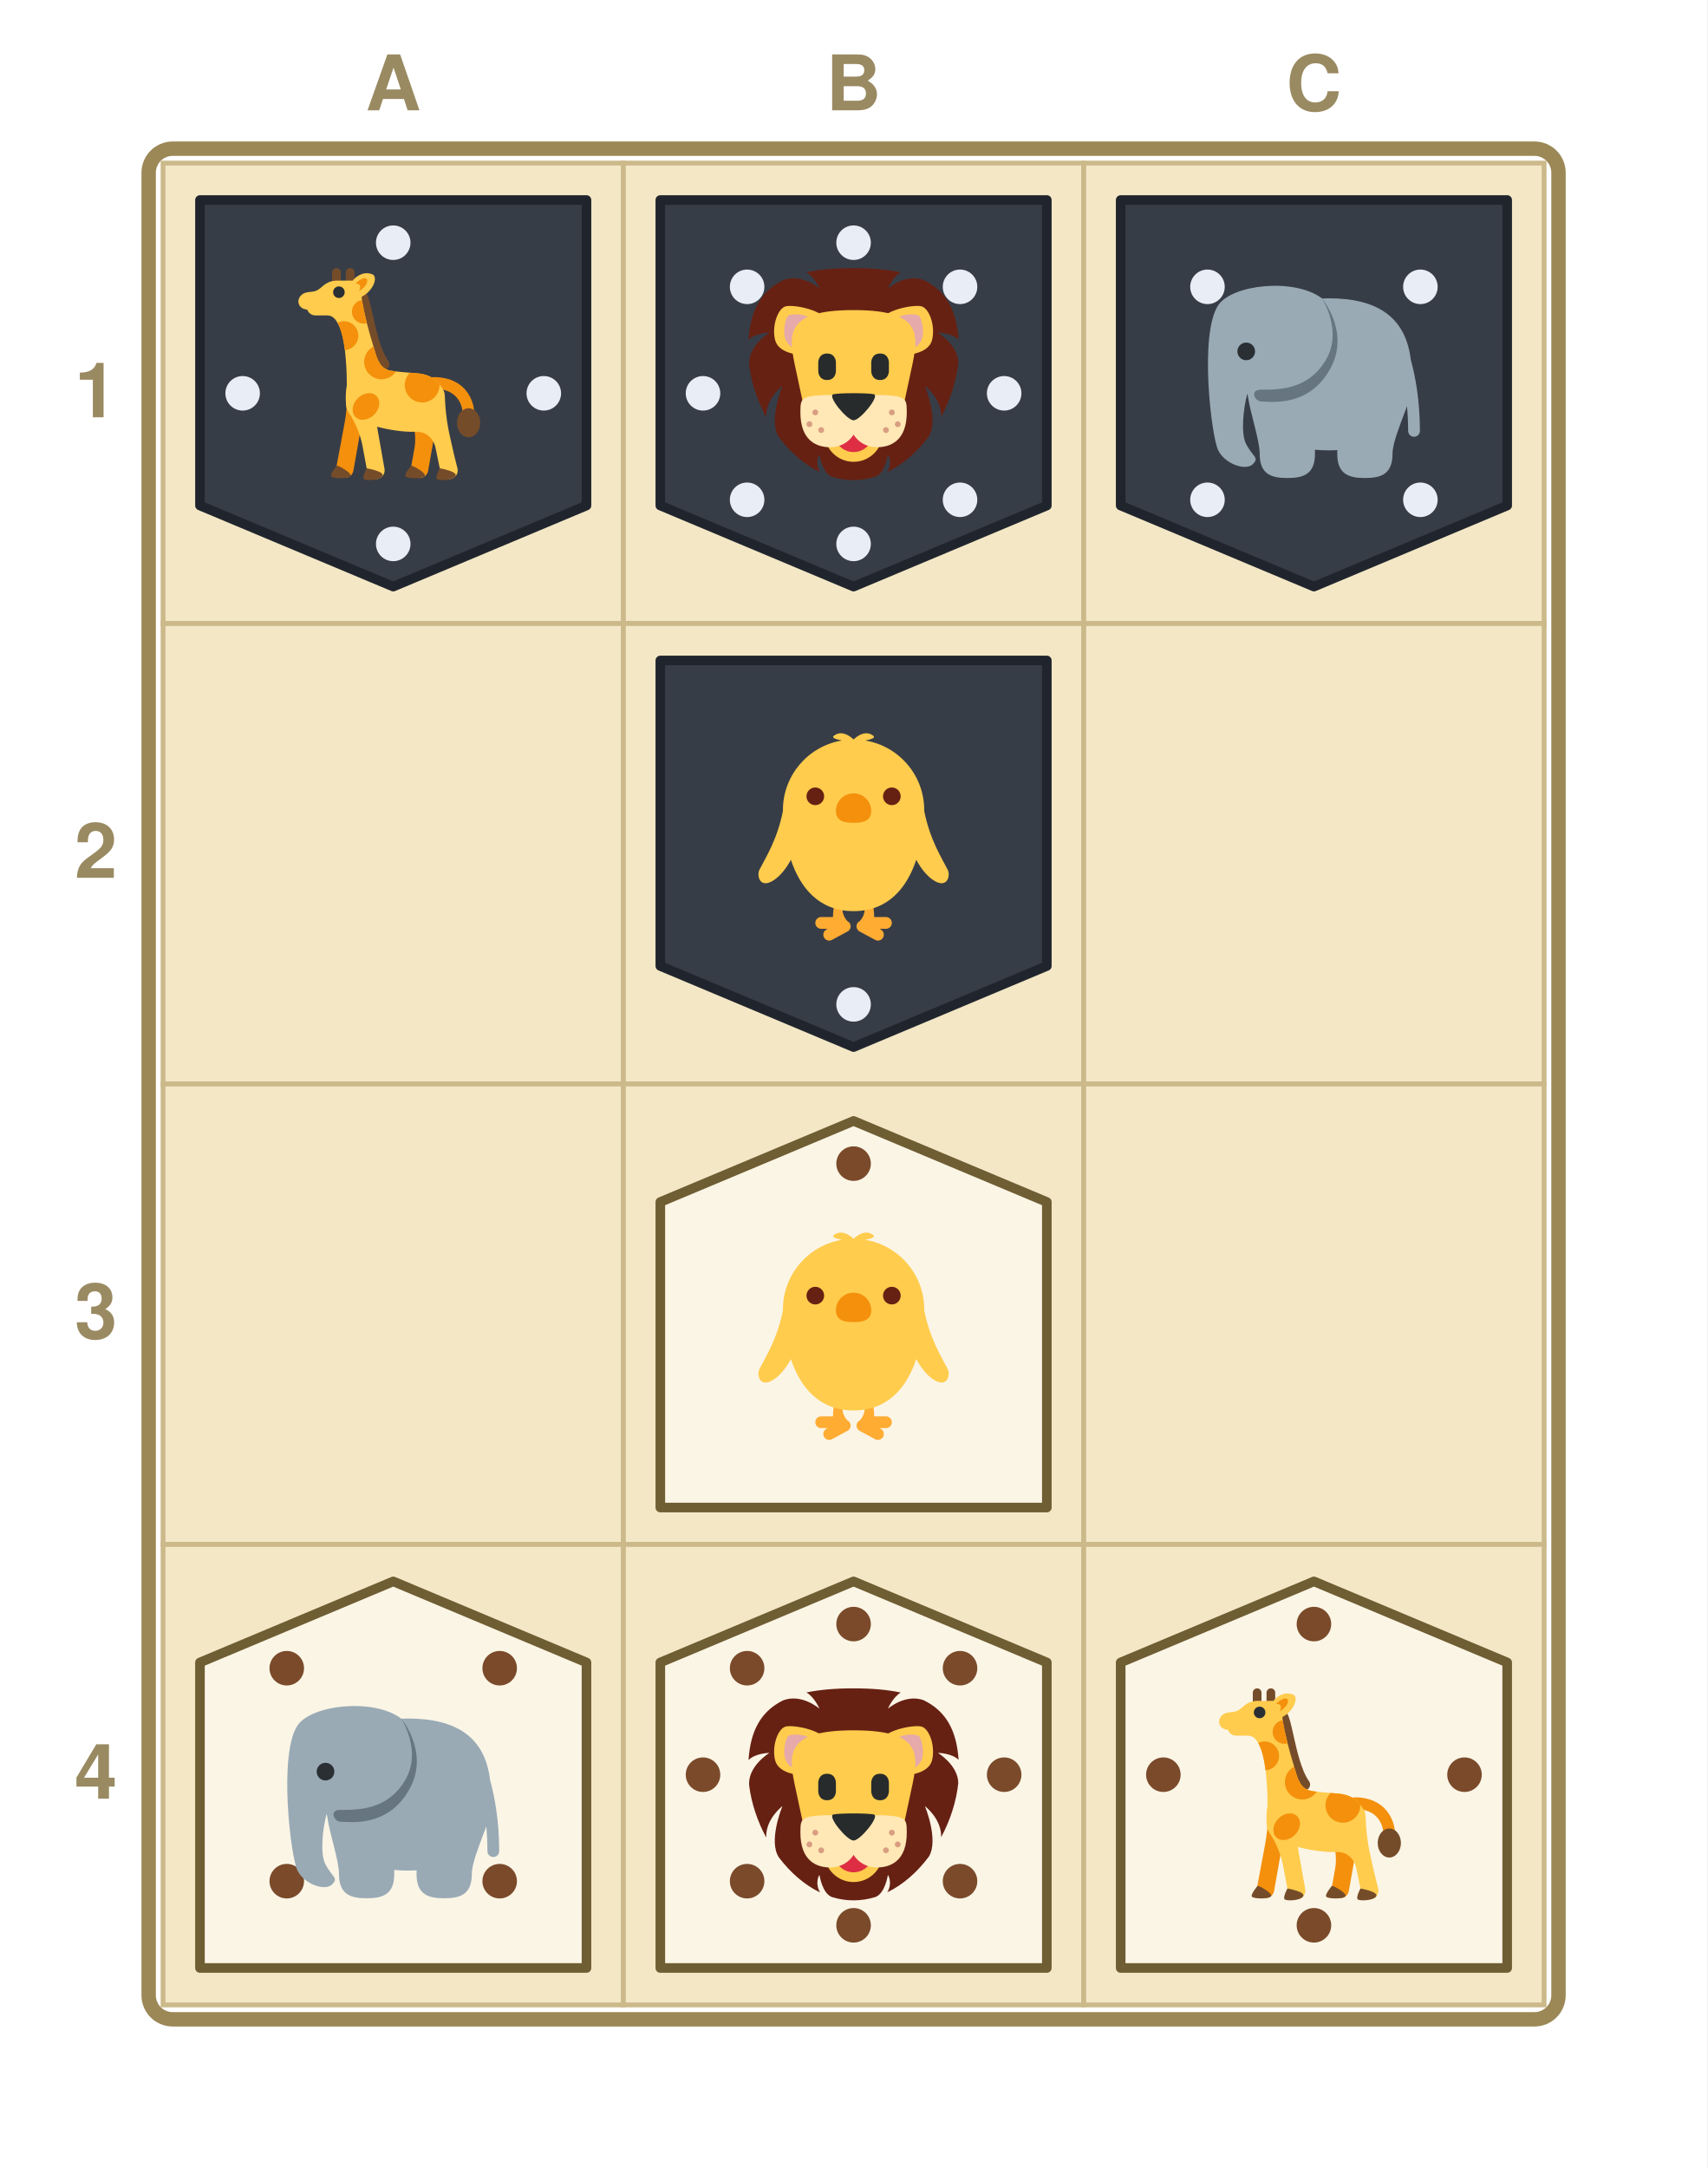
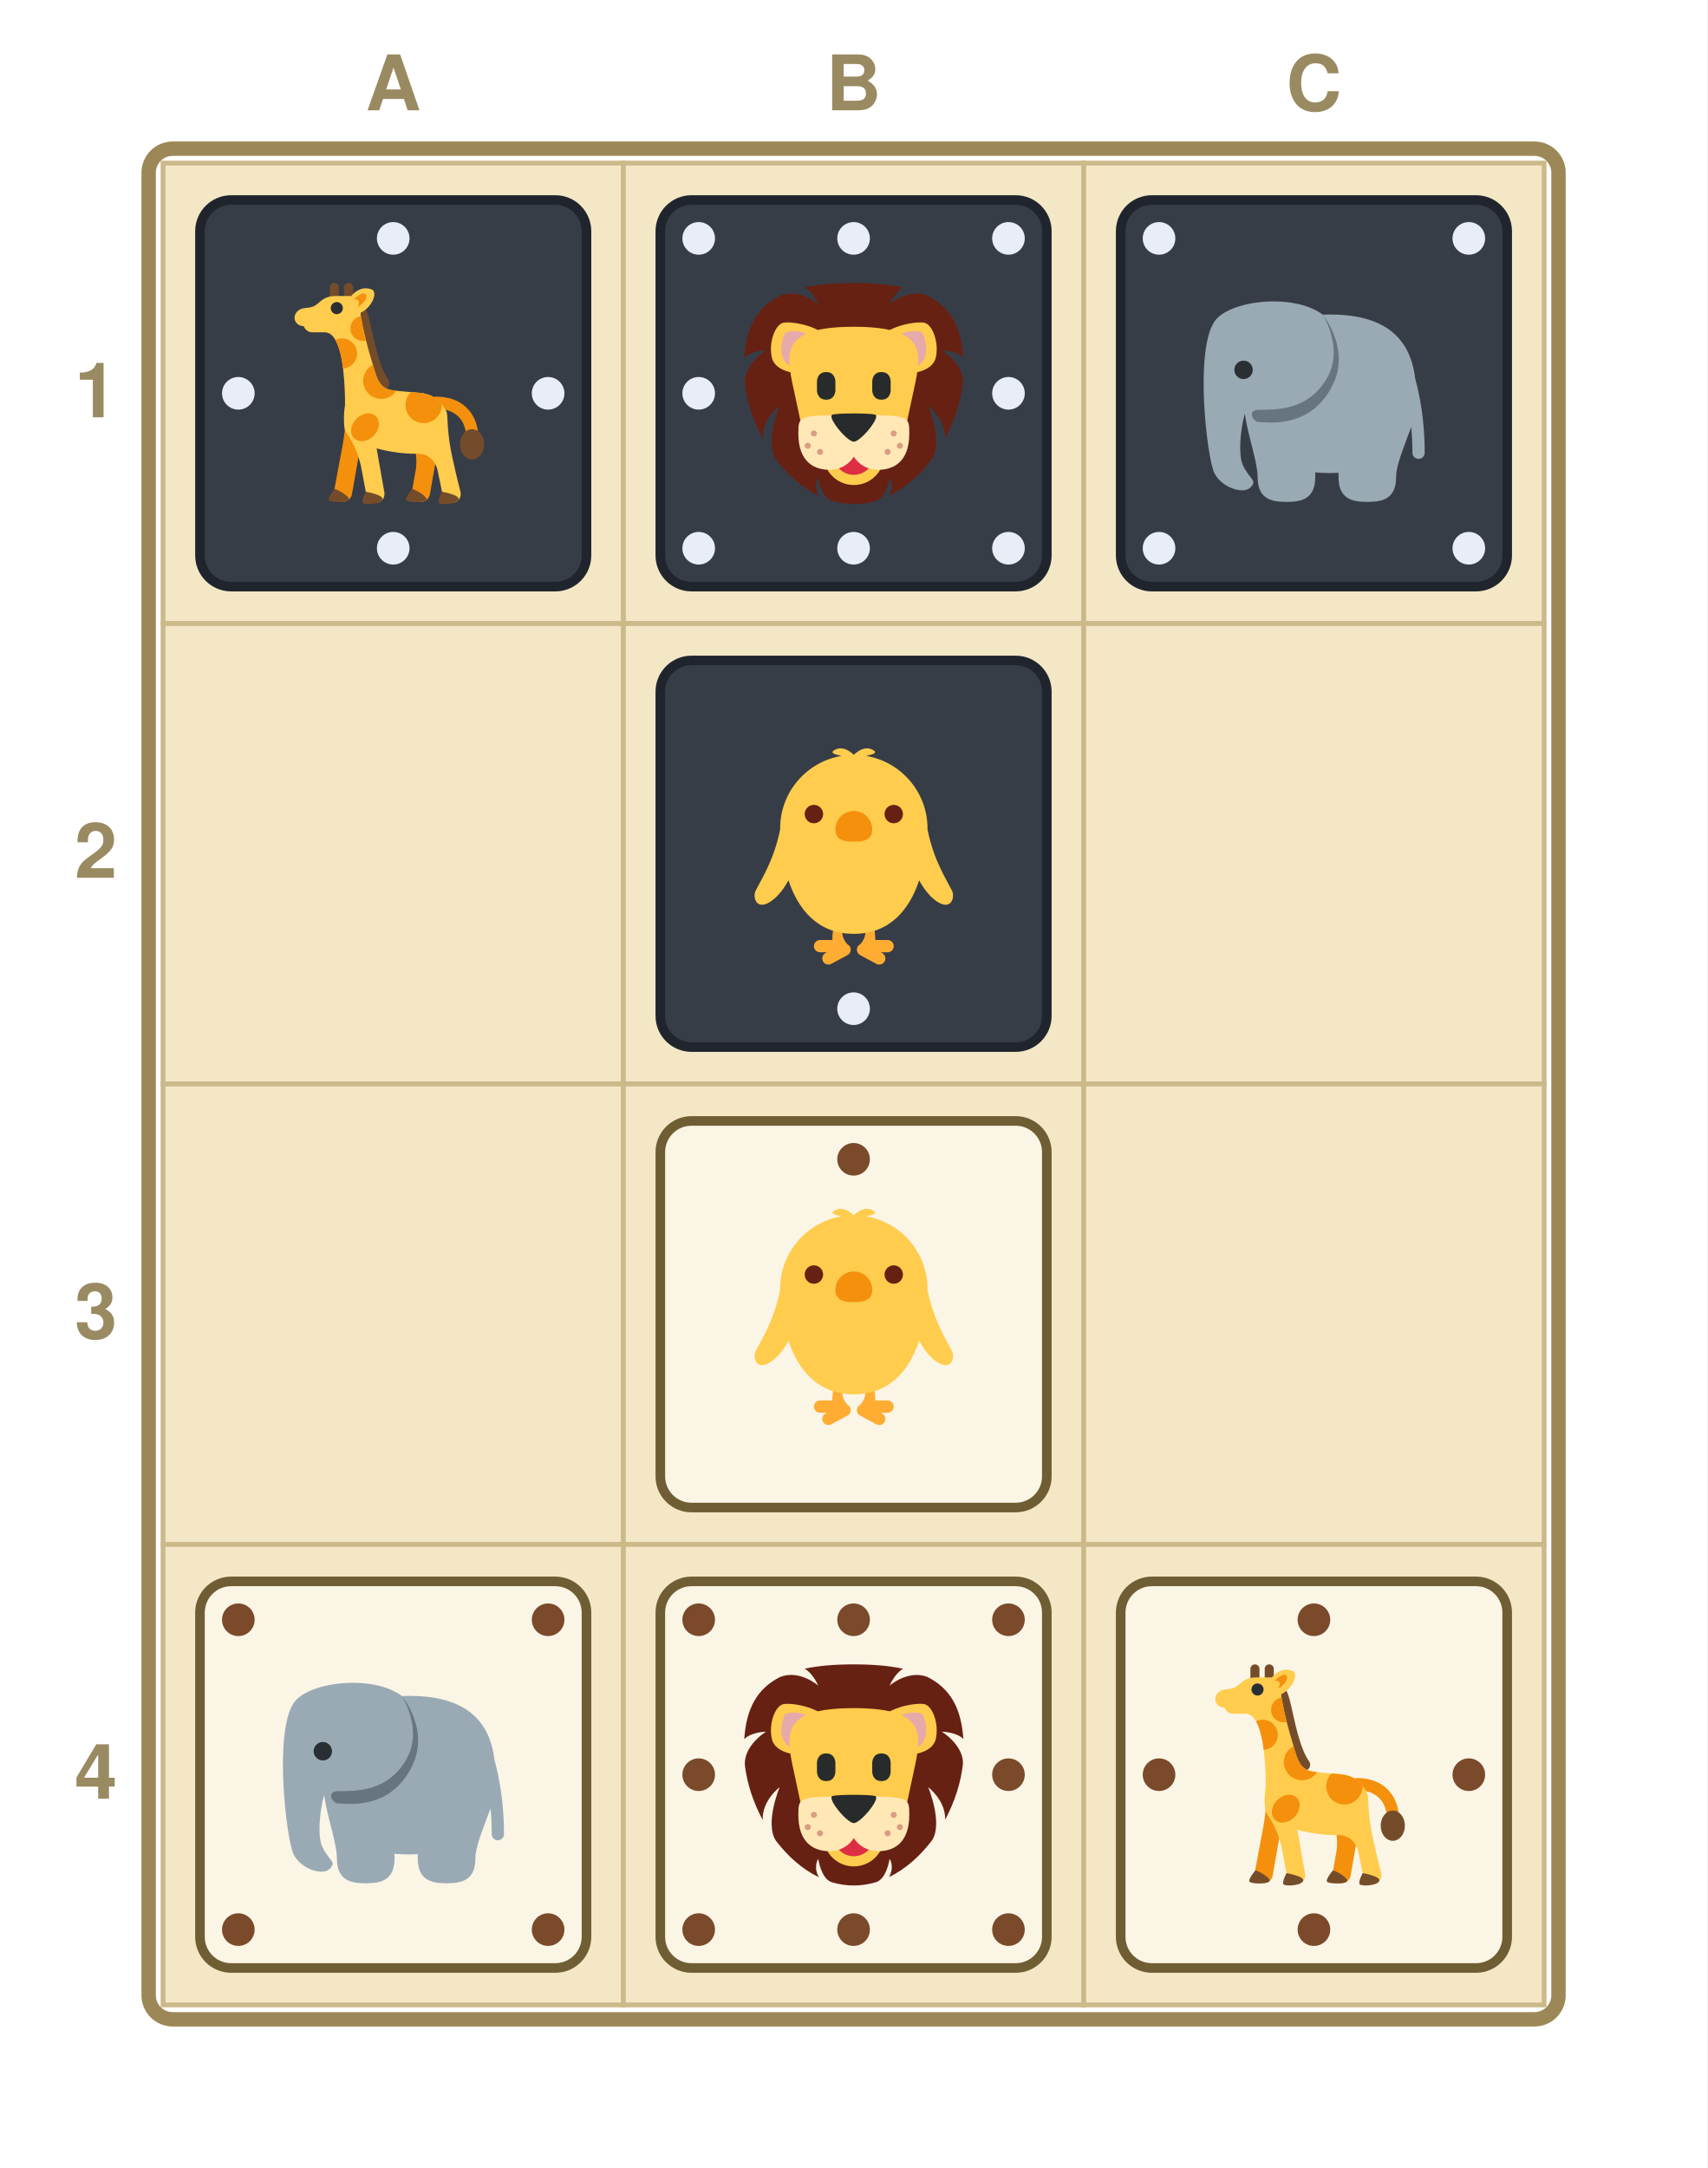
<svg xmlns="http://www.w3.org/2000/svg" width="356" height="452" viewBox="0 0 356 452" font-family="-apple-system,Segoe UI,Helvetica,Arial,sans-serif">
  <rect width="356" height="452" fill="#ffffff" />
  <defs>
    <symbol id="e_chick" viewBox="0 0 36 36">
      <path fill="#FFAC33" d="M17.38 33.098c-.097-.18-.25-.302-.417-.391C15.366 31.001 16.5 29 16.5 29c0-.553 1-2 0-2l-1 1c-1 1-1 4-1 4h-2c-.553 0-1 .447-1 1s.447 1 1 1h1.108l-.222.12c-.486.263-.667.869-.404 1.355s.869.667 1.356.404l2.639-1.427c.485-.262.666-.868.403-1.354zM23.5 32h-2s0-3-1-4l-1-1c-1 0 0 1.447 0 2 0 0 1.135 2.001-.462 3.707-.168.089-.32.211-.418.391-.263.486-.082 1.093.404 1.355l2.639 1.427c.486.263 1.093.082 1.356-.404.263-.486.082-1.093-.404-1.355L22.393 34H23.5c.553 0 1-.447 1-1s-.447-1-1-1z" />
      <path fill="#FFCC4D" d="M34 24c-1-2-3-5-4-10h-.008c.001-.052.008-.102.008-.154 0-5.943-4.324-10.864-9.996-11.819 1.189-.26 2.031-.509.996-1.027-1.115-.558-2.23.129-2.999.846h-.002C17.23 1.129 16.116.442 15 1c-1.035.518-.193.767.996 1.026C10.325 2.981 6 7.902 6 13.846c0 .052.007.102.008.154H6c-1 5-3 8-4 10-.447.895 0 3 2 2 1.191-.596 2.377-1.912 3.357-3.715C8.902 26.94 12.066 31 18 31c5.934 0 9.098-4.06 10.643-8.715.98 1.803 2.166 3.119 3.357 3.715 2 1 2.447-1.105 2-2z" />
      <path fill="#F4900C" d="M21 14c0 1.657-1.343 2-3 2s-3-.343-3-2 1.343-3 3-3 3 1.343 3 3z" />
      <circle fill="#662113" cx="11.5" cy="11.5" r="1.5" />
      <circle fill="#662113" cx="24.5" cy="11.5" r="1.5" />
    </symbol>
    <symbol id="e_elephant" viewBox="0 0 36 36">
      <path fill="#99AAB5" d="M34.453 15.573c-.864-7.3-5.729-10.447-13.93-10.447-.391 0-.763.017-1.139.031-.013-.01-.022-.021-.035-.031C14.655 1.605 4.091 2.779 1.745 6.3c-3.255 4.883-1.174 22.3 0 24.646 1.173 2.35 4.694 3.521 5.868 2.35 1.174-1.176 0-1.176-1.173-3.521-.85-1.701-.466-5.859.255-8.471.028.168.068.322.1.486.39 2.871 1.993 7.412 1.993 9.744 0 3.564 2.102 4.107 4.694 4.107 2.593 0 4.695-.543 4.695-4.107 0-.24-.008-.463-.012-.695.757.064 1.535.107 2.359.107.497 0 .977-.016 1.448-.039-.004.209-.013.41-.013.627 0 3.564 2.103 4.107 4.694 4.107 2.593 0 4.695-.543 4.695-4.107 0-1.801 1.192-4.625 2.039-6.982.159-.354.291-.732.42-1.117.118 1.307.193 2.706.193 4.206 0 .553.447 1 1 1s1-.447 1-1c0-5.153-.771-9.248-1.547-12.068z" />
      <path fill="#66757F" d="M19.35 5.126S23 10.641 20 15.641c-3 5-7.838 5-11 5-2 0-1 2 0 2 1.414 0 8.395 1.211 12-6 3-6-1.65-11.515-1.65-11.515z" />
      <circle fill="#292F33" cx="6.5" cy="14.141" r="1.5" />
    </symbol>
    <symbol id="e_giraffe" viewBox="0 0 36 36">
      <path d="M22.217 35.615h-.002c-.804-.142-1.34-.908-1.198-1.712l.59-3.344s.68-3.165-1.076-5.449c1.259-1.171 5.024.085 5.024.085l-1.626 9.221c-.142.804-.908 1.34-1.712 1.199zm-12.692-.021h-.002c-.804-.142-1.34-.908-1.198-1.712l1.312-7.025s.503-2.419.503-4.439c1.142-.439 2.723 2.757 2.723 2.757l-1.626 9.221c-.143.803-.909 1.339-1.712 1.198zm21.277-9.823c-.537 0-.977-.431-.985-.969-.012-.723-.304-4.326-4.925-4.326-.545 0-.985-.441-.985-.985s.441-.985.985-.985c5.363 0 6.858 3.938 6.896 6.264.009.545-.425.993-.969 1.002l-.017-.001z" fill="#F4900C" />
      <g fill="#754C29">
        <path d="M15.226 17.252l-3.46-11.98 1.687-1.02c.369.61.628 1.722 1.054 3.633.569 2.558 1.349 6.06 2.657 7.876.318.442.218 1.058-.224 1.376-.175.126-1.714.115-1.714.115zM7.615 2.71V.739c0-.408.331-.739.739-.739s.739.331.739.739V2.71H7.615zm2.332 0V.739c0-.408.331-.739.739-.739s.739.331.739.739V2.71H9.947z" />
        <ellipse cx="30.802" cy="26.263" rx="1.971" ry="2.464" />
      </g>
      <path fill="#FFCC4D" d="M28.935 34.094s-.647-2.515-.998-4.154c-.332-1.549-1.025-3.981-1.171-8.225-.01-.145-.039-.512-.138-.779-.122-.33-.567-.933-.766-1.203-.777-1.052-2.012-1.691-3.526-1.847-1.283-.132-2.573-.185-3.854-.339-.59-.071-1.1-.156-1.422-.272-1.636-.589-1.962-2.502-2.414-3.965-.8-2.59-1.508-5.225-1.961-7.9l-.036.009.036-.009-.027-.165V4.84c1.567-.714 2.79-2.888 1.971-3.706-1.416-.708-2.827.11-3.513.992-.02-.001-.039-.006-.059-.006H8.459c-.655 0-1.304.16-1.872.51-.584.359-.986.907-1.633 1.19-.786.344-1.721.093-2.417.64-1.189.933-.625 2.525.854 2.578.201.577.745.993 1.39.993h2.106c.055.011.108.021.173.029.604.071 1.088.525 1.477 1.215 1.047 1.856 1.244 4.244 1.415 6.324.119 1.448.177 2.906.158 4.36-.293 1.566-.12 3.377-.12 3.377.044.419.186.777.394 1.095l-.01.011c1.99 2.81 2.449 5.97 2.449 5.97l.784 4.193c.142.804.908 1.341 1.713 1.199.804-.142 1.341-.908 1.199-1.712l-1.262-7.159c1.977.534 4.609.932 6.449.852 0 .006-.003.014-.002.02 2.371-.146 3.26 1.73 3.454 2.576.194.846.868 4.228.868 4.228.142.804.909 1.341 1.712 1.199.802-.143 1.339-.91 1.197-1.714z" />
      <path fill="#F4900C" d="M11.975 22.1c-.985.985-1.16 2.408-.391 3.178.77.77 2.193.595 3.178-.391s1.16-2.408.391-3.178c-.77-.77-2.193-.595-3.178.391zm1.088-6.185c0 1.633 1.324 2.956 2.956 2.956 1.029 0 1.933-.526 2.462-1.323-.59-.071-1.1-.156-1.422-.272-1.564-.563-1.872-2.237-2.253-3.441-.057-.179-.108-.349-.162-.523-.935.496-1.581 1.469-1.581 2.603zm-.986-4.434c0-1.361-1.103-2.464-2.464-2.464-.388 0-.75.098-1.077.257.635 1.126 1.015 2.885 1.242 4.653 1.282-.086 2.299-1.142 2.299-2.446zm-1.093-4.079c0 1.118.906 2.023 2.023 2.023.182 0 .355-.032.523-.077-.449-1.787-.709-3.122-.847-3.937-.961.156-1.699.985-1.699 1.991zm8.977 12.456c0 1.633 1.324 2.956 2.956 2.956 1.633 0 2.956-1.324 2.956-2.956 0-.043-.011-.082-.013-.124-.777-1.052-2.012-1.691-3.526-1.847-.457-.047-.972-.088-1.499-.128-.538.536-.874 1.277-.874 2.099zM11.598 2.613c.505-.483 1.317-1.089 1.778-.856.461.233.258 1.273-1.166 2.151.113-.439.551-1.215-.612-1.295z" />
      <circle fill="#292F33" cx="8.772" cy="4.09" r=".985" />
      <path d="M21.047 33.545s-1.142 1.351-.985 1.781 2.741.491 3.249.022-1.951-1.842-2.264-1.803zm-12.623 0s-1.142 1.351-.985 1.781c.156.43 2.741.491 3.249.022s-1.951-1.842-2.264-1.803zm4.547 2.22c.136.391 2.766.329 3.205-.461.439-.79-2.678-1.317-2.678-1.317s-.703 1.273-.527 1.778zm12.404 0c.136.391 2.766.329 3.205-.461.439-.79-2.678-1.317-2.678-1.317s-.703 1.273-.527 1.778z" fill="#754C29" />
    </symbol>
    <symbol id="e_lion" viewBox="0 0 36 36">
      <path fill="#662113" d="M32.325 10.958s2.315.024 3.511 1.177c-.336-4.971-2.104-8.249-5.944-10.13-3.141-1.119-6.066 1.453-6.066 1.453s.862-1.99 2.19-2.746C23.789.236 21.146 0 18 0c-3.136 0-5.785.227-8.006.701 1.341.745 2.215 2.758 2.215 2.758S9.194.803 6 2.053C2.221 3.949.481 7.223.158 12.174c1.183-1.19 3.55-1.215 3.55-1.215S-.105 13.267.282 16.614c.387 2.947 1.394 5.967 2.879 8.722C3.039 22.15 5.917 20 5.917 20s-2.492 5.96-.581 8.738c1.935 2.542 4.313 4.641 6.976 5.916-.955-1.645-.136-3.044-.103-2.945.042.125.459 3.112 2.137 3.743 1.178.356 2.4.548 3.654.548 1.292 0 2.55-.207 3.761-.583 1.614-.691 2.024-3.585 2.064-3.708.032-.098.843 1.287-.09 2.921 2.706-1.309 5.118-3.463 7.064-6.073 1.699-2.846-.683-8.557-.683-8.557s2.85 2.13 2.757 5.288c1.556-2.906 2.585-6.104 2.911-9.2-.035-3.061-3.459-5.13-3.459-5.13z" />
      <path fill="#FFCC4D" d="M13.859 9.495c.596 2.392.16 4.422-2.231 5.017-2.392.596-6.363.087-6.958-2.304-.596-2.392.469-5.39 1.81-5.724 1.341-.334 6.784.62 7.379 3.011zm9.104 18.432c0 2.74-2.222 4.963-4.963 4.963s-4.963-2.223-4.963-4.963c0-2.741 2.223-4.964 4.963-4.964 2.741 0 4.963 2.222 4.963 4.964z" />
      <path fill="#DD2E44" d="M21.309 27.927c0 1.827-1.481 3.309-3.309 3.309s-3.309-1.481-3.309-3.309c0-1.827 1.481-3.31 3.309-3.31s3.309 1.483 3.309 3.31z" />
      <path fill="#E6AAAA" d="M11.052 8.997c.871 1.393.447 3.229-.946 4.1-1.394.871-2.608.797-3.479-.596-.871-1.394-.186-4.131.324-4.45.51-.319 3.23-.448 4.101.946z" />
      <path fill="#FFCC4D" d="M22.141 9.495c-.596 2.392-.159 4.422 2.232 5.017 2.392.596 6.363.087 6.959-2.304.596-2.392-.47-5.39-1.811-5.724-1.342-.334-6.786.62-7.38 3.011z" />
      <path fill="#E6AAAA" d="M24.948 8.997c-.871 1.393-.447 3.229.945 4.1 1.394.871 2.608.797 3.479-.596.871-1.394.185-4.131-.324-4.45-.51-.319-3.229-.448-4.1.946z" />
      <path fill="#FFCC4D" d="M18 7.125h-.002C5.167 7.126 7.125 12.083 8.5 18.667 9.875 25.25 10.384 27 10.384 27h15.228s.51-1.75 1.885-8.333C28.872 12.083 30.829 7.126 18 7.125z" />
      <path fill="#272B2B" d="M12 16s0-1.5 1.5-1.5S15 16 15 16v1.5s0 1.5-1.5 1.5-1.5-1.5-1.5-1.5V16zm9 0s0-1.5 1.5-1.5S24 16 24 16v1.5s0 1.5-1.5 1.5-1.5-1.5-1.5-1.5V16z" />
      <path fill="#FFE8B6" d="M20.168 21.521c-1.598 0-1.385.848-2.168 2.113-.783-1.266-.571-2.113-2.168-2.113-6.865 0-6.837.375-6.865 2.828-.058 4.986 2.802 6.132 5.257 6.06 1.597-.048 2.994-.88 3.777-2.131.783 1.251 2.179 2.083 3.776 2.131 2.455.072 5.315-1.073 5.257-6.06-.029-2.453-.001-2.828-6.866-2.828z" />
      <path fill="#272B2B" d="M14.582 21.411c-1.14.233 2.279 4.431 3.418 4.431s4.559-4.198 3.419-4.431c-1.14-.232-5.698-.232-6.837 0z" />
      <circle fill="#D99E82" cx="11.5" cy="24.5" r=".5" />
      <circle fill="#D99E82" cx="10.5" cy="26.5" r=".5" />
      <circle fill="#D99E82" cx="12.5" cy="27.5" r=".5" />
      <circle fill="#D99E82" cx="24.5" cy="24.5" r=".5" />
      <circle fill="#D99E82" cx="25.5" cy="26.5" r=".5" />
      <circle fill="#D99E82" cx="23.5" cy="27.5" r=".5" />
    </symbol>
  </defs>
  <rect x="31" y="31" width="294" height="390" fill="none" stroke="#9c8856" stroke-width="3" rx="5" />
  <rect x="34" y="34" width="96" height="96" fill="#f3e7c6" stroke="#cbb98a" stroke-width="1" />
  <rect x="130" y="34" width="96" height="96" fill="#f3e7c6" stroke="#cbb98a" stroke-width="1" />
  <rect x="226" y="34" width="96" height="96" fill="#f3e7c6" stroke="#cbb98a" stroke-width="1" />
  <rect x="34" y="130" width="96" height="96" fill="#f3e7c6" stroke="#cbb98a" stroke-width="1" />
  <rect x="130" y="130" width="96" height="96" fill="#f3e7c6" stroke="#cbb98a" stroke-width="1" />
  <rect x="226" y="130" width="96" height="96" fill="#f3e7c6" stroke="#cbb98a" stroke-width="1" />
  <rect x="34" y="226" width="96" height="96" fill="#f3e7c6" stroke="#cbb98a" stroke-width="1" />
  <rect x="130" y="226" width="96" height="96" fill="#f3e7c6" stroke="#cbb98a" stroke-width="1" />
  <rect x="226" y="226" width="96" height="96" fill="#f3e7c6" stroke="#cbb98a" stroke-width="1" />
  <rect x="34" y="322" width="96" height="96" fill="#f3e7c6" stroke="#cbb98a" stroke-width="1" />
  <rect x="130" y="322" width="96" height="96" fill="#f3e7c6" stroke="#cbb98a" stroke-width="1" />
  <rect x="226" y="322" width="96" height="96" fill="#f3e7c6" stroke="#cbb98a" stroke-width="1" />
  <text x="82.0" y="23" font-size="16" text-anchor="middle" fill="#9a8a62" font-weight="600">A</text>
  <text x="178.0" y="23" font-size="16" text-anchor="middle" fill="#9a8a62" font-weight="600">B</text>
  <text x="274.0" y="23" font-size="16" text-anchor="middle" fill="#9a8a62" font-weight="600">C</text>
  <text x="20" y="87.0" font-size="16" text-anchor="middle" fill="#9a8a62" font-weight="600">1</text>
  <text x="20" y="183.0" font-size="16" text-anchor="middle" fill="#9a8a62" font-weight="600">2</text>
  <text x="20" y="279.0" font-size="16" text-anchor="middle" fill="#9a8a62" font-weight="600">3</text>
  <text x="20" y="375.0" font-size="16" text-anchor="middle" fill="#9a8a62" font-weight="600">4</text>
-   <polygon points="82.0,122.3 122.3,105.4 122.3,41.7 41.7,41.7 41.7,105.4" fill="#373d47" stroke="#20252d" stroke-width="2" stroke-linejoin="round" />
-   <circle cx="82.0" cy="113.4" r="3.6" fill="#e9eef6" />
-   <circle cx="50.6" cy="82.0" r="3.6" fill="#e9eef6" />
-   <circle cx="82.0" cy="50.6" r="3.6" fill="#e9eef6" />
-   <circle cx="113.4" cy="82.0" r="3.6" fill="#e9eef6" />
-   <use href="#e_giraffe" x="59.9" y="55.9" width="44.2" height="44.2" />
-   <polygon points="178.0,122.3 218.3,105.4 218.3,41.7 137.7,41.7 137.7,105.4" fill="#373d47" stroke="#20252d" stroke-width="2" stroke-linejoin="round" />
-   <circle cx="178.0" cy="113.4" r="3.6" fill="#e9eef6" />
-   <circle cx="155.8" cy="104.2" r="3.6" fill="#e9eef6" />
-   <circle cx="146.6" cy="82.0" r="3.6" fill="#e9eef6" />
-   <circle cx="155.8" cy="59.8" r="3.6" fill="#e9eef6" />
-   <circle cx="178.0" cy="50.6" r="3.6" fill="#e9eef6" />
-   <circle cx="200.2" cy="59.8" r="3.6" fill="#e9eef6" />
-   <circle cx="209.4" cy="82.0" r="3.6" fill="#e9eef6" />
-   <circle cx="200.2" cy="104.2" r="3.6" fill="#e9eef6" />
-   <use href="#e_lion" x="155.9" y="55.9" width="44.2" height="44.2" />
-   <polygon points="274.0,122.3 314.3,105.4 314.3,41.7 233.7,41.7 233.7,105.4" fill="#373d47" stroke="#20252d" stroke-width="2" stroke-linejoin="round" />
-   <circle cx="251.8" cy="104.2" r="3.6" fill="#e9eef6" />
-   <circle cx="251.8" cy="59.8" r="3.6" fill="#e9eef6" />
-   <circle cx="296.2" cy="59.8" r="3.6" fill="#e9eef6" />
-   <circle cx="296.2" cy="104.2" r="3.6" fill="#e9eef6" />
-   <use href="#e_elephant" x="251.9" y="55.9" width="44.2" height="44.2" />
-   <polygon points="178.0,218.3 218.3,201.4 218.3,137.7 137.7,137.7 137.7,201.4" fill="#373d47" stroke="#20252d" stroke-width="2" stroke-linejoin="round" />
-   <circle cx="178.0" cy="209.4" r="3.6" fill="#e9eef6" />
-   <use href="#e_chick" x="155.9" y="151.9" width="44.2" height="44.2" />
-   <polygon points="178.0,233.7 218.3,250.6 218.3,314.3 137.7,314.3 137.7,250.6" fill="#fbf5e6" stroke="#6f5d33" stroke-width="2" stroke-linejoin="round" />
-   <circle cx="178.0" cy="242.6" r="3.6" fill="#7a4a2a" />
-   <use href="#e_chick" x="155.9" y="256.0" width="44.2" height="44.2" />
-   <polygon points="82.0,329.7 122.3,346.6 122.3,410.3 41.7,410.3 41.7,346.6" fill="#fbf5e6" stroke="#6f5d33" stroke-width="2" stroke-linejoin="round" />
-   <circle cx="104.2" cy="347.8" r="3.6" fill="#7a4a2a" />
-   <circle cx="104.2" cy="392.2" r="3.6" fill="#7a4a2a" />
-   <circle cx="59.8" cy="392.2" r="3.6" fill="#7a4a2a" />
-   <circle cx="59.8" cy="347.8" r="3.6" fill="#7a4a2a" />
-   <use href="#e_elephant" x="59.9" y="352.0" width="44.2" height="44.2" />
-   <polygon points="178.0,329.7 218.3,346.6 218.3,410.3 137.7,410.3 137.7,346.6" fill="#fbf5e6" stroke="#6f5d33" stroke-width="2" stroke-linejoin="round" />
-   <circle cx="178.0" cy="338.6" r="3.6" fill="#7a4a2a" />
-   <circle cx="200.2" cy="347.8" r="3.6" fill="#7a4a2a" />
-   <circle cx="209.4" cy="370.0" r="3.6" fill="#7a4a2a" />
-   <circle cx="200.2" cy="392.2" r="3.6" fill="#7a4a2a" />
-   <circle cx="178.0" cy="401.4" r="3.6" fill="#7a4a2a" />
-   <circle cx="155.8" cy="392.2" r="3.6" fill="#7a4a2a" />
-   <circle cx="146.6" cy="370.0" r="3.6" fill="#7a4a2a" />
-   <circle cx="155.8" cy="347.8" r="3.6" fill="#7a4a2a" />
-   <use href="#e_lion" x="155.9" y="352.0" width="44.2" height="44.2" />
-   <polygon points="274.0,329.7 314.3,346.6 314.3,410.3 233.7,410.3 233.7,346.6" fill="#fbf5e6" stroke="#6f5d33" stroke-width="2" stroke-linejoin="round" />
-   <circle cx="274.0" cy="338.6" r="3.6" fill="#7a4a2a" />
-   <circle cx="305.4" cy="370.0" r="3.6" fill="#7a4a2a" />
-   <circle cx="274.0" cy="401.4" r="3.6" fill="#7a4a2a" />
-   <circle cx="242.6" cy="370.0" r="3.6" fill="#7a4a2a" />
-   <use href="#e_giraffe" x="251.9" y="352.0" width="44.2" height="44.2" />
+   <rect x="41.7" y="41.7" width="80.6" height="80.6" rx="6.5" fill="#373d47" stroke="#20252d" stroke-width="2" />
+   <circle cx="82.0" cy="114.3" r="3.4" fill="#e9eef6" />
+   <circle cx="49.7" cy="82.0" r="3.4" fill="#e9eef6" />
+   <circle cx="82.0" cy="49.7" r="3.4" fill="#e9eef6" />
+   <circle cx="114.3" cy="82.0" r="3.4" fill="#e9eef6" />
+   <use href="#e_giraffe" x="59.0" y="59.0" width="46.1" height="46.1" />
+   <rect x="137.7" y="41.7" width="80.6" height="80.6" rx="6.5" fill="#373d47" stroke="#20252d" stroke-width="2" />
+   <circle cx="178.0" cy="114.3" r="3.4" fill="#e9eef6" />
+   <circle cx="145.7" cy="114.3" r="3.4" fill="#e9eef6" />
+   <circle cx="145.7" cy="82.0" r="3.4" fill="#e9eef6" />
+   <circle cx="145.7" cy="49.7" r="3.4" fill="#e9eef6" />
+   <circle cx="178.0" cy="49.7" r="3.4" fill="#e9eef6" />
+   <circle cx="210.3" cy="49.7" r="3.4" fill="#e9eef6" />
+   <circle cx="210.3" cy="82.0" r="3.4" fill="#e9eef6" />
+   <circle cx="210.3" cy="114.3" r="3.4" fill="#e9eef6" />
+   <use href="#e_lion" x="155.0" y="59.0" width="46.1" height="46.1" />
+   <rect x="233.7" y="41.7" width="80.6" height="80.6" rx="6.5" fill="#373d47" stroke="#20252d" stroke-width="2" />
+   <circle cx="241.7" cy="114.3" r="3.4" fill="#e9eef6" />
+   <circle cx="241.7" cy="49.7" r="3.4" fill="#e9eef6" />
+   <circle cx="306.3" cy="49.7" r="3.4" fill="#e9eef6" />
+   <circle cx="306.3" cy="114.3" r="3.4" fill="#e9eef6" />
+   <use href="#e_elephant" x="251.0" y="59.0" width="46.1" height="46.1" />
+   <rect x="137.7" y="137.7" width="80.6" height="80.6" rx="6.5" fill="#373d47" stroke="#20252d" stroke-width="2" />
+   <circle cx="178.0" cy="210.3" r="3.4" fill="#e9eef6" />
+   <use href="#e_chick" x="155.0" y="155.0" width="46.1" height="46.1" />
+   <rect x="137.7" y="233.7" width="80.6" height="80.6" rx="6.5" fill="#fbf5e6" stroke="#6f5d33" stroke-width="2" />
+   <circle cx="178.0" cy="241.7" r="3.4" fill="#7a4a2a" />
+   <use href="#e_chick" x="155.0" y="251.0" width="46.1" height="46.1" />
+   <rect x="41.7" y="329.7" width="80.6" height="80.6" rx="6.5" fill="#fbf5e6" stroke="#6f5d33" stroke-width="2" />
+   <circle cx="114.3" cy="337.7" r="3.4" fill="#7a4a2a" />
+   <circle cx="114.3" cy="402.3" r="3.4" fill="#7a4a2a" />
+   <circle cx="49.7" cy="402.3" r="3.4" fill="#7a4a2a" />
+   <circle cx="49.7" cy="337.7" r="3.4" fill="#7a4a2a" />
+   <use href="#e_elephant" x="59.0" y="347.0" width="46.1" height="46.1" />
+   <rect x="137.7" y="329.7" width="80.6" height="80.6" rx="6.5" fill="#fbf5e6" stroke="#6f5d33" stroke-width="2" />
+   <circle cx="178.0" cy="337.7" r="3.4" fill="#7a4a2a" />
+   <circle cx="210.3" cy="337.7" r="3.4" fill="#7a4a2a" />
+   <circle cx="210.3" cy="370.0" r="3.4" fill="#7a4a2a" />
+   <circle cx="210.3" cy="402.3" r="3.4" fill="#7a4a2a" />
+   <circle cx="178.0" cy="402.3" r="3.4" fill="#7a4a2a" />
+   <circle cx="145.7" cy="402.3" r="3.4" fill="#7a4a2a" />
+   <circle cx="145.7" cy="370.0" r="3.4" fill="#7a4a2a" />
+   <circle cx="145.7" cy="337.7" r="3.4" fill="#7a4a2a" />
+   <use href="#e_lion" x="155.0" y="347.0" width="46.1" height="46.1" />
+   <rect x="233.7" y="329.7" width="80.6" height="80.6" rx="6.5" fill="#fbf5e6" stroke="#6f5d33" stroke-width="2" />
+   <circle cx="274.0" cy="337.7" r="3.4" fill="#7a4a2a" />
+   <circle cx="306.3" cy="370.0" r="3.4" fill="#7a4a2a" />
+   <circle cx="274.0" cy="402.3" r="3.4" fill="#7a4a2a" />
+   <circle cx="241.7" cy="370.0" r="3.4" fill="#7a4a2a" />
+   <use href="#e_giraffe" x="251.0" y="347.0" width="46.1" height="46.1" />
</svg>
